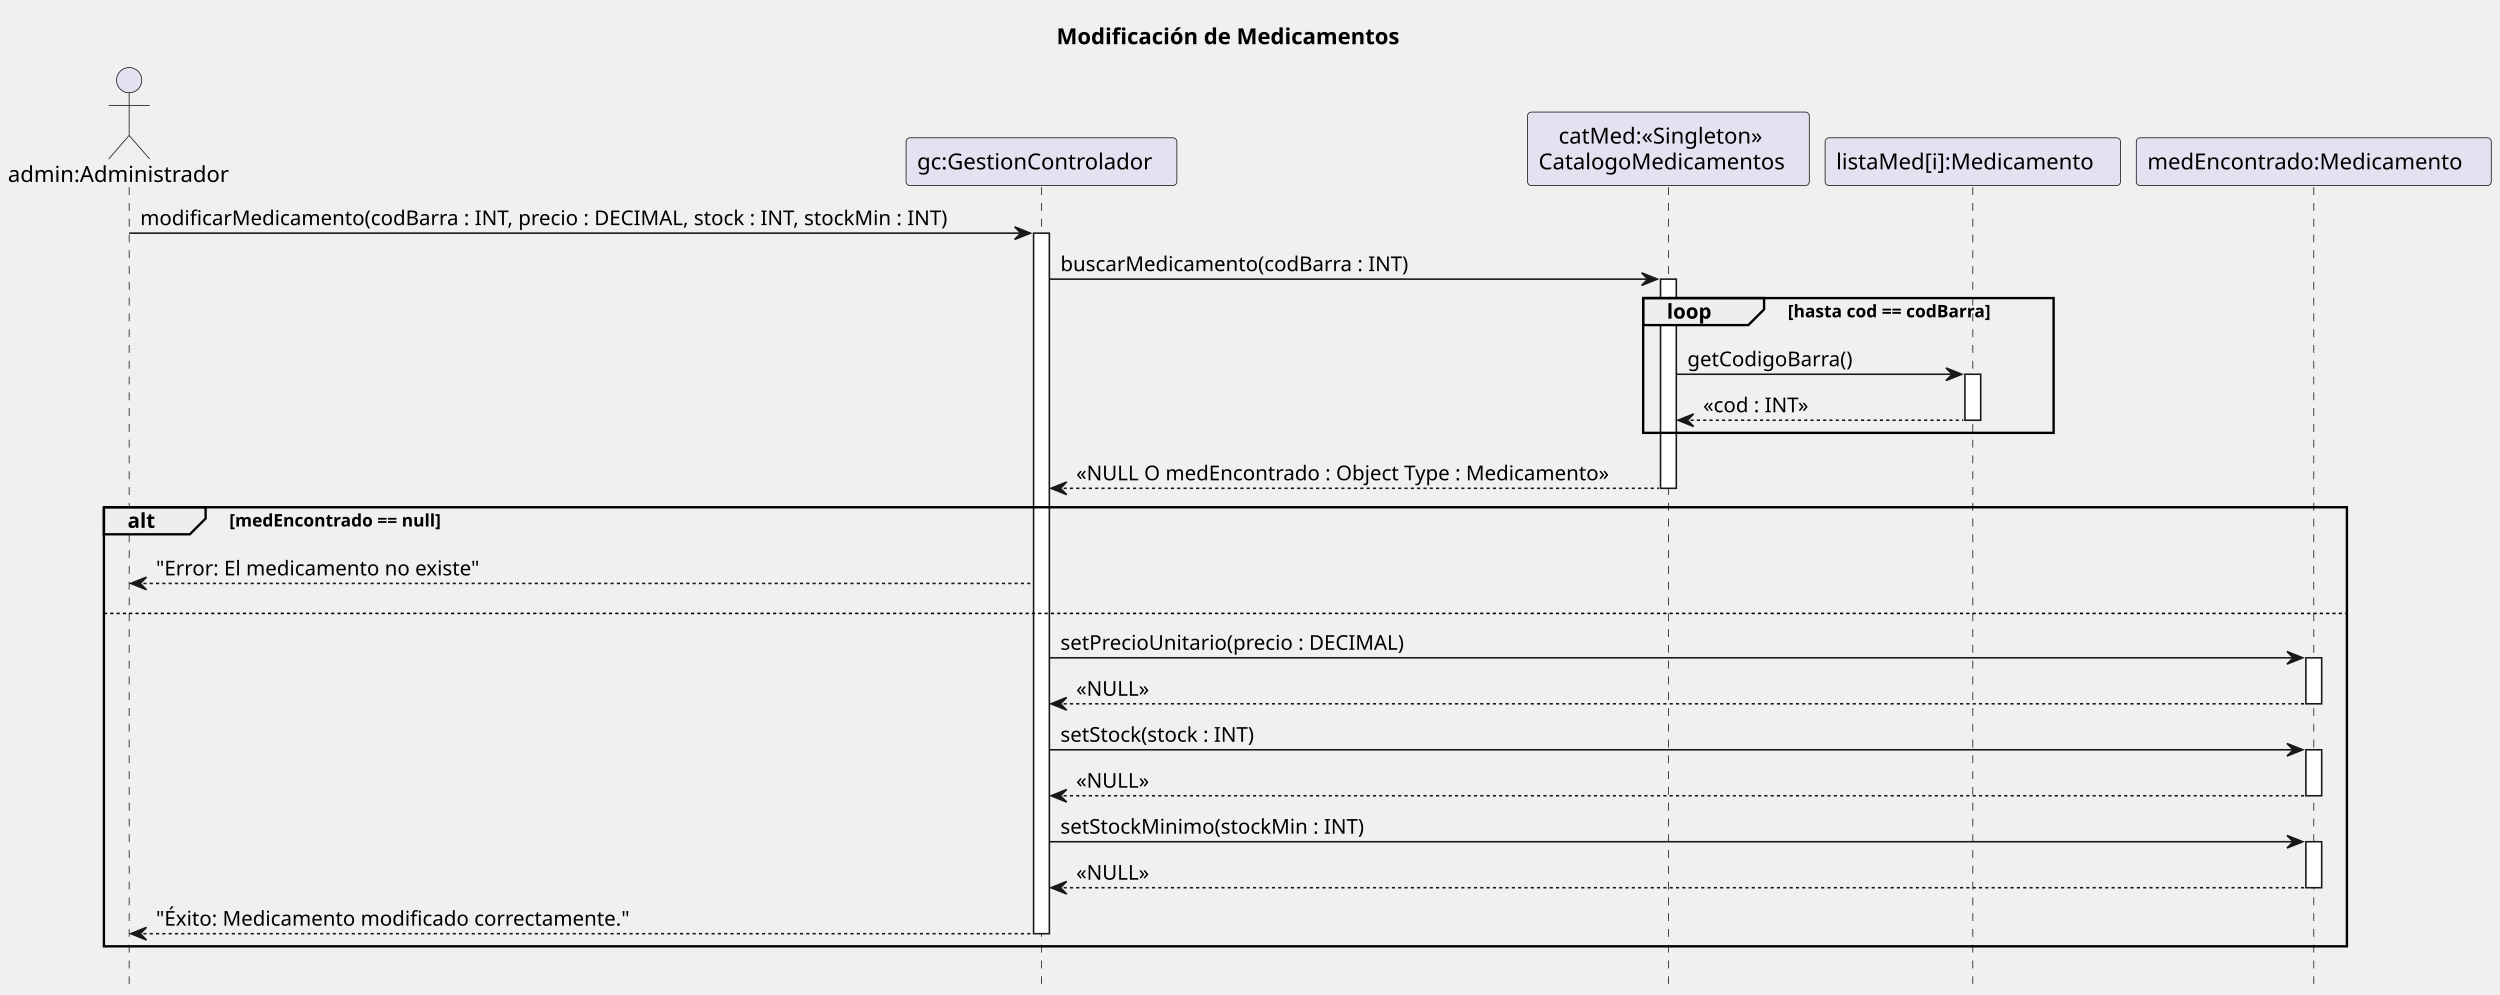
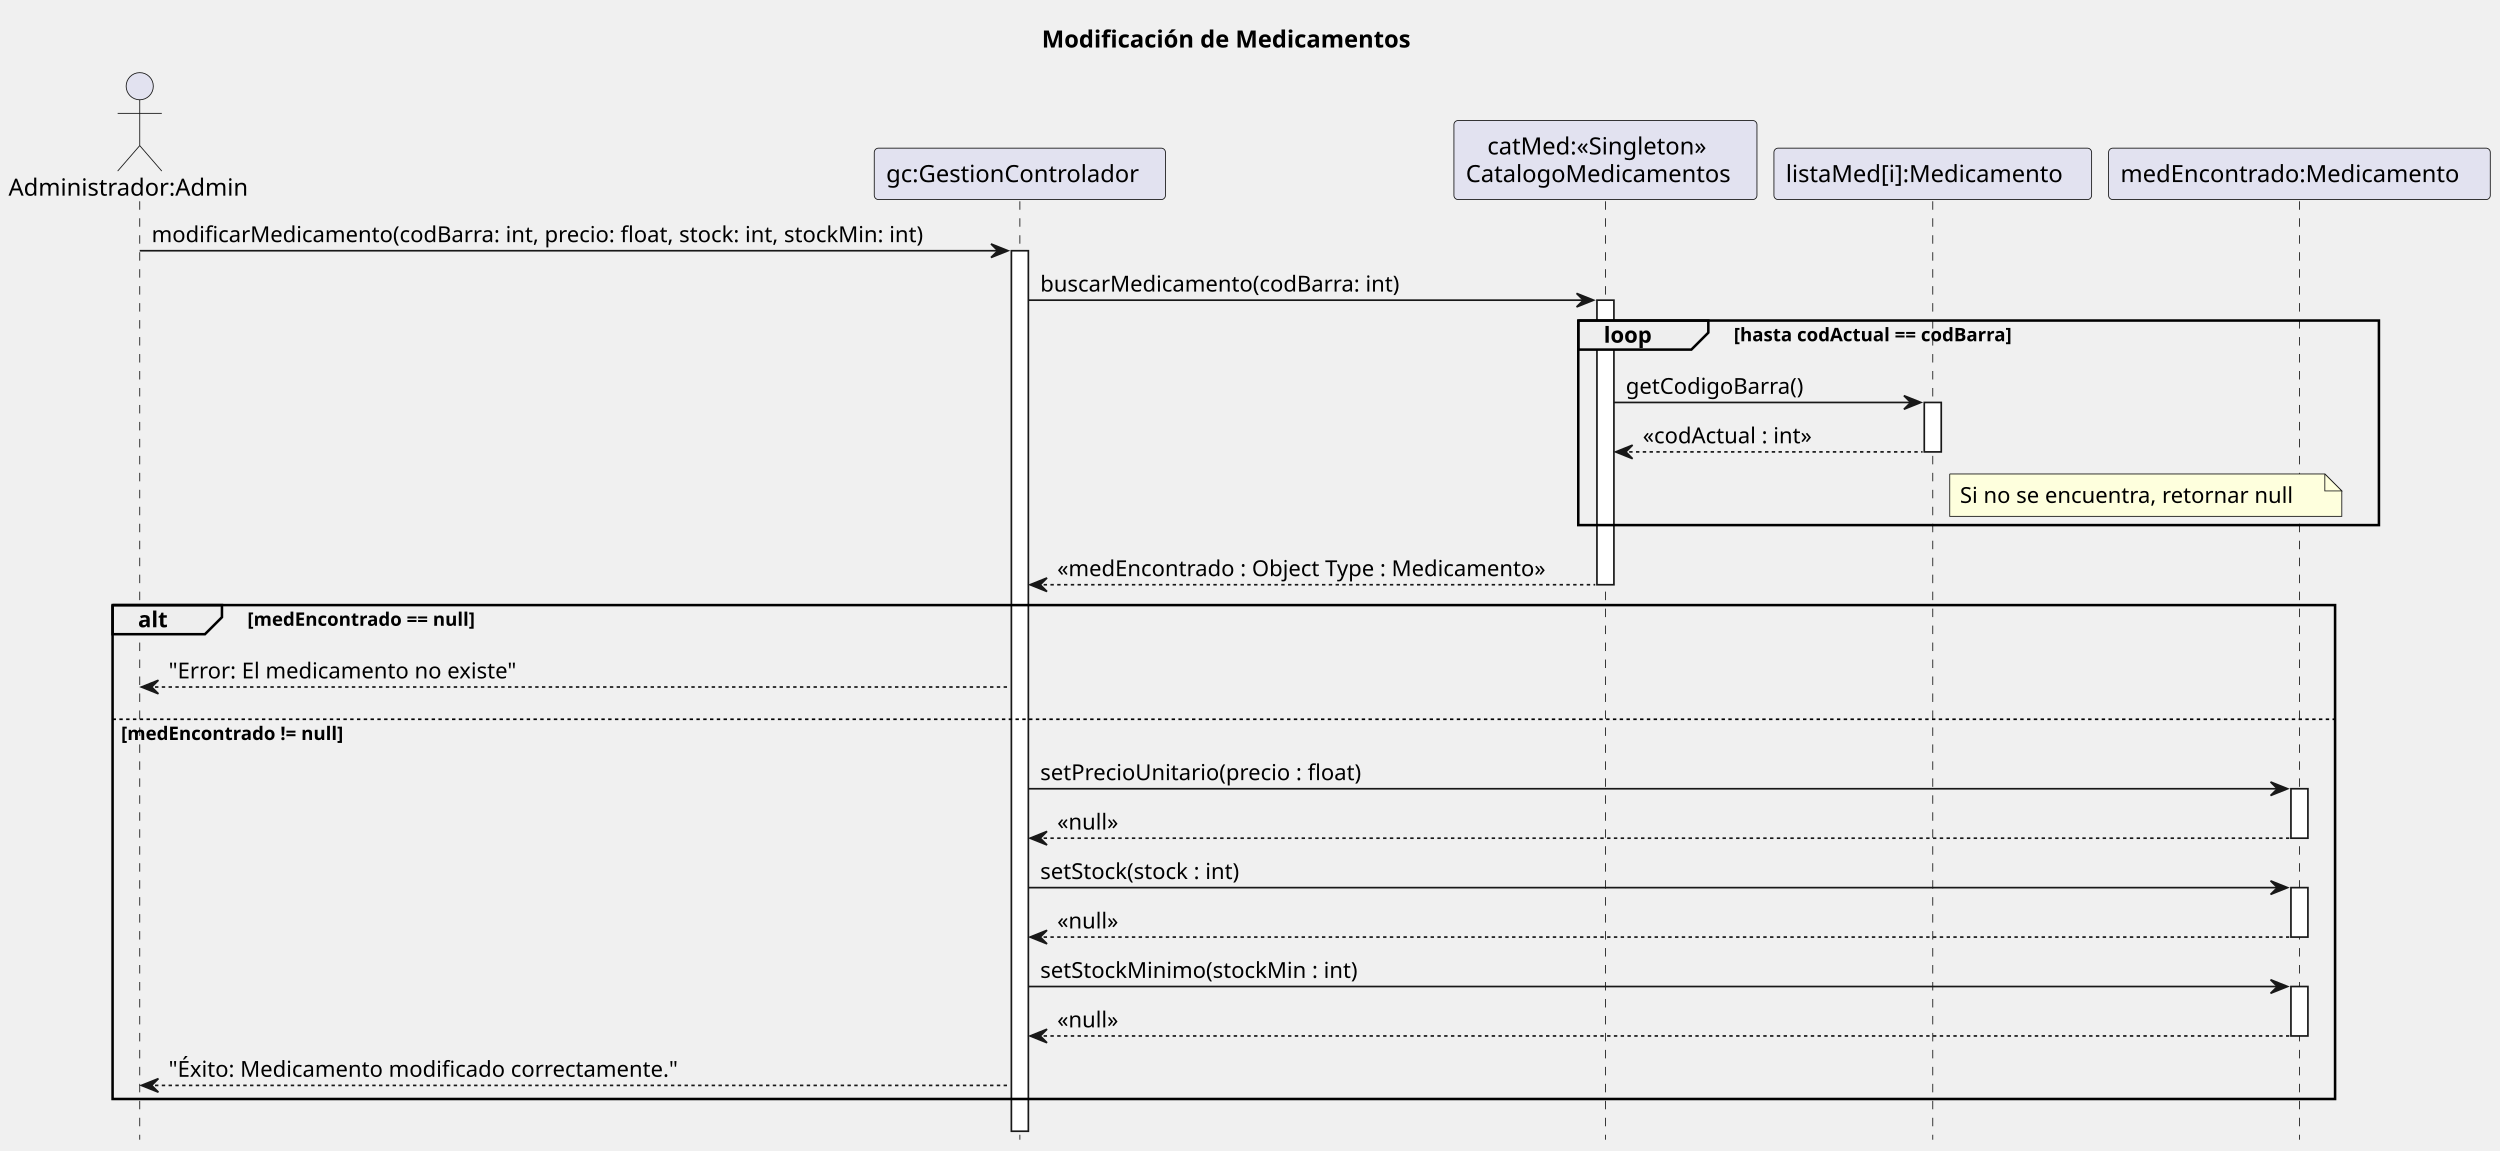
- <svg xmlns="http://www.w3.org/2000/svg" contentStyleType="text/css" data-diagram-type="SEQUENCE" height="630px" preserveAspectRatio="none" style="width:1584px;height:630px;background:#FFFFFF;" version="1.1" viewBox="0 0 1584 630" width="1584px" zoomAndPan="magnify">
+ <svg xmlns="http://www.w3.org/2000/svg" contentStyleType="text/css" data-diagram-type="SEQUENCE" height="678px" preserveAspectRatio="none" style="width:1473px;height:678px;background:#FFFFFF;" version="1.1" viewBox="0 0 1473 678" width="1473px" zoomAndPan="magnify">
  <defs />
  <g>
-     <text fill="#000000" font-family="sans-serif" font-size="14" font-weight="bold" lengthAdjust="spacing" textLength="243.64" x="669.414" y="27.995">Modificación de Medicamentos</text>
+     <text fill="#000000" font-family="sans-serif" font-size="14" font-weight="bold" lengthAdjust="spacing" textLength="243.64" x="613.82" y="27.995">Modificación de Medicamentos</text>
    <g>
-       <rect fill="#000000" fill-opacity="0" height="504.992" width="8" x="78.332" y="118.594" />
-       <line style="stroke:#181818;stroke-width:0.5;stroke-dasharray:5,5;" x1="81.832" x2="81.832" y1="118.594" y2="623.586" />
+       <rect fill="#000000" fill-opacity="0" height="552.93" width="8" x="78.831" y="118.594" />
+       <line style="stroke:#181818;stroke-width:0.5;stroke-dasharray:5,5;" x1="82.331" x2="82.331" y1="118.594" y2="671.523" />
    </g>
    <g>
-       <rect fill="#000000" fill-opacity="0" height="504.992" width="8" x="656.372" y="118.594" />
-       <line style="stroke:#181818;stroke-width:0.5;stroke-dasharray:5,5;" x1="659.872" x2="659.872" y1="118.594" y2="623.586" />
+       <rect fill="#000000" fill-opacity="0" height="552.93" width="8" x="597.406" y="118.594" />
+       <line style="stroke:#181818;stroke-width:0.5;stroke-dasharray:5,5;" x1="600.906" x2="600.906" y1="118.594" y2="671.523" />
    </g>
    <g>
-       <rect fill="#FFFFFF" height="443.859" style="stroke:#181818;stroke-width:1;" width="10" x="654.872" y="147.727" />
+       <rect fill="#FFFFFF" height="518.797" style="stroke:#181818;stroke-width:1;" width="10" x="595.906" y="147.727" />
    </g>
    <g>
-       <rect fill="#000000" fill-opacity="0" height="504.992" width="8" x="1053.61" y="118.594" />
-       <line style="stroke:#181818;stroke-width:0.5;stroke-dasharray:5,5;" x1="1057.11" x2="1057.11" y1="118.594" y2="623.586" />
+       <rect fill="#000000" fill-opacity="0" height="552.93" width="8" x="942.422" y="118.594" />
+       <line style="stroke:#181818;stroke-width:0.5;stroke-dasharray:5,5;" x1="945.922" x2="945.922" y1="118.594" y2="671.523" />
    </g>
    <g>
-       <rect fill="#FFFFFF" height="132.531" style="stroke:#181818;stroke-width:1;" width="10" x="1052.11" y="176.859" />
+       <rect fill="#FFFFFF" height="167.664" style="stroke:#181818;stroke-width:1;" width="10" x="940.922" y="176.859" />
    </g>
    <g>
-       <rect fill="#000000" fill-opacity="0" height="504.992" width="8" x="1246.472" y="118.594" />
-       <line style="stroke:#181818;stroke-width:0.5;stroke-dasharray:5,5;" x1="1249.972" x2="1249.972" y1="118.594" y2="623.586" />
+       <rect fill="#000000" fill-opacity="0" height="552.93" width="8" x="1135.284" y="118.594" />
+       <line style="stroke:#181818;stroke-width:0.5;stroke-dasharray:5,5;" x1="1138.784" x2="1138.784" y1="118.594" y2="671.523" />
    </g>
    <g>
-       <rect fill="#FFFFFF" height="29.133" style="stroke:#181818;stroke-width:1;" width="10" x="1244.972" y="237.125" />
+       <rect fill="#FFFFFF" height="29.133" style="stroke:#181818;stroke-width:1;" width="10" x="1133.784" y="237.125" />
    </g>
    <g>
-       <rect fill="#000000" fill-opacity="0" height="504.992" width="8" x="1462.514" y="118.594" />
-       <line style="stroke:#181818;stroke-width:0.5;stroke-dasharray:5,5;" x1="1466.014" x2="1466.014" y1="118.594" y2="623.586" />
+       <rect fill="#000000" fill-opacity="0" height="552.93" width="8" x="1351.326" y="118.594" />
+       <line style="stroke:#181818;stroke-width:0.5;stroke-dasharray:5,5;" x1="1354.826" x2="1354.826" y1="118.594" y2="671.523" />
    </g>
    <g>
-       <rect fill="#FFFFFF" height="29.133" style="stroke:#181818;stroke-width:1;" width="10" x="1461.014" y="416.789" />
+       <rect fill="#FFFFFF" height="29.133" style="stroke:#181818;stroke-width:1;" width="10" x="1349.826" y="464.727" />
    </g>
    <g>
-       <rect fill="#FFFFFF" height="29.133" style="stroke:#181818;stroke-width:1;" width="10" x="1461.014" y="475.055" />
+       <rect fill="#FFFFFF" height="29.133" style="stroke:#181818;stroke-width:1;" width="10" x="1349.826" y="522.992" />
    </g>
    <g>
-       <rect fill="#FFFFFF" height="29.133" style="stroke:#181818;stroke-width:1;" width="10" x="1461.014" y="533.32" />
+       <rect fill="#FFFFFF" height="29.133" style="stroke:#181818;stroke-width:1;" width="10" x="1349.826" y="581.258" />
    </g>
-     <text fill="#000000" font-family="sans-serif" font-size="14" lengthAdjust="spacing" textLength="147.663" x="5" y="115.292">admin:Administrador</text>
-     <ellipse cx="81.832" cy="50.797" fill="#E2E2F0" rx="8" ry="8" style="stroke:#181818;stroke-width:0.5;" />
-     <path d="M81.832,58.797 L81.832,85.797 M68.832,66.797 L94.832,66.797 M81.832,85.797 L68.832,100.797 M81.832,85.797 L94.832,100.797" fill="none" style="stroke:#181818;stroke-width:0.5;" />
-     <rect fill="#E2E2F0" height="30.297" rx="2.5" ry="2.5" style="stroke:#181818;stroke-width:0.5;" width="171.575" x="574.085" y="87.297" />
-     <text fill="#000000" font-family="sans-serif" font-size="14" lengthAdjust="spacing" textLength="157.575" x="581.085" y="107.292">gc:GestionControlador</text>
-     <rect fill="#E2E2F0" height="46.594" rx="2.5" ry="2.5" style="stroke:#181818;stroke-width:0.5;" width="178.548" x="967.836" y="71" />
-     <text fill="#000000" font-family="sans-serif" font-size="14" lengthAdjust="spacing" textLength="139.159" x="987.531" y="90.995">catMed:«Singleton»</text>
-     <text fill="#000000" font-family="sans-serif" font-size="14" lengthAdjust="spacing" textLength="164.548" x="974.836" y="107.292">CatalogoMedicamentos</text>
-     <rect fill="#E2E2F0" height="30.297" rx="2.5" ry="2.5" style="stroke:#181818;stroke-width:0.5;" width="187.175" x="1156.384" y="87.297" />
-     <text fill="#000000" font-family="sans-serif" font-size="14" lengthAdjust="spacing" textLength="173.175" x="1163.384" y="107.292">listaMed[i]:Medicamento</text>
-     <rect fill="#E2E2F0" height="30.297" rx="2.5" ry="2.5" style="stroke:#181818;stroke-width:0.5;" width="224.909" x="1353.559" y="87.297" />
-     <text fill="#000000" font-family="sans-serif" font-size="14" lengthAdjust="spacing" textLength="210.909" x="1360.559" y="107.292">medEncontrado:Medicamento</text>
-     <polygon fill="#181818" points="642.872,143.727,652.872,147.727,642.872,151.727,646.872,147.727" style="stroke:#181818;stroke-width:1;" />
-     <line style="stroke:#181818;stroke-width:1;" x1="81.832" x2="648.872" y1="147.727" y2="147.727" />
-     <text fill="#000000" font-family="sans-serif" font-size="13" lengthAdjust="spacing" textLength="549.04" x="88.832" y="142.661">modificarMedicamento(codBarra : INT, precio : DECIMAL, stock : INT, stockMin : INT)</text>
-     <polygon fill="#181818" points="1040.11,172.859,1050.11,176.859,1040.11,180.859,1044.11,176.859" style="stroke:#181818;stroke-width:1;" />
-     <line style="stroke:#181818;stroke-width:1;" x1="664.872" x2="1046.11" y1="176.859" y2="176.859" />
-     <text fill="#000000" font-family="sans-serif" font-size="13" lengthAdjust="spacing" textLength="235.047" x="671.872" y="171.793">buscarMedicamento(codBarra : INT)</text>
-     <path d="M1041.11,188.859 L1117.734,188.859 L1117.734,195.992 L1107.734,205.992 L1041.11,205.992 L1041.11,188.859" fill="#EEEEEE" style="stroke:#000000;stroke-width:1.5;" />
-     <rect fill="none" height="85.398" style="stroke:#000000;stroke-width:1.5;" width="260.066" x="1041.11" y="188.859" />
-     <text fill="#000000" font-family="sans-serif" font-size="13" font-weight="bold" lengthAdjust="spacing" textLength="31.624" x="1056.11" y="201.926">loop</text>
-     <text fill="#000000" font-family="sans-serif" font-size="11" font-weight="bold" lengthAdjust="spacing" textLength="152.442" x="1132.734" y="201.07">[hasta cod == codBarra]</text>
-     <polygon fill="#181818" points="1232.972,233.125,1242.972,237.125,1232.972,241.125,1236.972,237.125" style="stroke:#181818;stroke-width:1;" />
-     <line style="stroke:#181818;stroke-width:1;" x1="1062.11" x2="1238.972" y1="237.125" y2="237.125" />
-     <text fill="#000000" font-family="sans-serif" font-size="13" lengthAdjust="spacing" textLength="112.131" x="1069.11" y="232.059">getCodigoBarra()</text>
-     <polygon fill="#181818" points="1073.11,262.258,1063.11,266.258,1073.11,270.258,1069.11,266.258" style="stroke:#181818;stroke-width:1;" />
-     <line style="stroke:#181818;stroke-width:1;stroke-dasharray:2,2;" x1="1067.11" x2="1243.972" y1="266.258" y2="266.258" />
-     <text fill="#000000" font-family="sans-serif" font-size="13" lengthAdjust="spacing" textLength="73.404" x="1079.11" y="261.192">«cod : INT»</text>
-     <polygon fill="#181818" points="675.872,305.391,665.872,309.391,675.872,313.391,671.872,309.391" style="stroke:#181818;stroke-width:1;" />
-     <line style="stroke:#181818;stroke-width:1;stroke-dasharray:2,2;" x1="669.872" x2="1051.11" y1="309.391" y2="309.391" />
-     <text fill="#000000" font-family="sans-serif" font-size="13" lengthAdjust="spacing" textLength="363.238" x="681.872" y="304.325">«NULL O medEncontrado : Object Type : Medicamento»</text>
-     <path d="M65.832,321.391 L130.274,321.391 L130.274,328.523 L120.274,338.523 L65.832,338.523 L65.832,321.391" fill="#EEEEEE" style="stroke:#000000;stroke-width:1.5;" />
-     <rect fill="none" height="278.195" style="stroke:#000000;stroke-width:1.5;" width="1421.182" x="65.832" y="321.391" />
-     <text fill="#000000" font-family="sans-serif" font-size="13" font-weight="bold" lengthAdjust="spacing" textLength="19.443" x="80.832" y="334.457">alt</text>
-     <text fill="#000000" font-family="sans-serif" font-size="11" font-weight="bold" lengthAdjust="spacing" textLength="156.938" x="145.274" y="333.601">[medEncontrado == null]</text>
-     <line style="stroke:#000000;stroke-width:1;stroke-dasharray:2,2;" x1="65.832" x2="1487.014" y1="388.656" y2="388.656" />
-     <polygon fill="#181818" points="92.832,365.656,82.832,369.656,92.832,373.656,88.832,369.656" style="stroke:#181818;stroke-width:1;" />
-     <line style="stroke:#181818;stroke-width:1;stroke-dasharray:2,2;" x1="86.832" x2="653.872" y1="369.656" y2="369.656" />
-     <text fill="#000000" font-family="sans-serif" font-size="13" lengthAdjust="spacing" textLength="221.851" x="98.832" y="364.59">"Error: El medicamento no existe"</text>
-     <polygon fill="#181818" points="1449.014,412.789,1459.014,416.789,1449.014,420.789,1453.014,416.789" style="stroke:#181818;stroke-width:1;" />
-     <line style="stroke:#181818;stroke-width:1;" x1="664.872" x2="1455.014" y1="416.789" y2="416.789" />
-     <text fill="#000000" font-family="sans-serif" font-size="13" lengthAdjust="spacing" textLength="232.686" x="671.872" y="411.723">setPrecioUnitario(precio : DECIMAL)</text>
-     <polygon fill="#181818" points="675.872,441.922,665.872,445.922,675.872,449.922,671.872,445.922" style="stroke:#181818;stroke-width:1;" />
-     <line style="stroke:#181818;stroke-width:1;stroke-dasharray:2,2;" x1="669.872" x2="1460.014" y1="445.922" y2="445.922" />
-     <text fill="#000000" font-family="sans-serif" font-size="13" lengthAdjust="spacing" textLength="49.632" x="681.872" y="440.856">«NULL»</text>
-     <polygon fill="#181818" points="1449.014,471.055,1459.014,475.055,1449.014,479.055,1453.014,475.055" style="stroke:#181818;stroke-width:1;" />
-     <line style="stroke:#181818;stroke-width:1;" x1="664.872" x2="1455.014" y1="475.055" y2="475.055" />
-     <text fill="#000000" font-family="sans-serif" font-size="13" lengthAdjust="spacing" textLength="134.634" x="671.872" y="469.989">setStock(stock : INT)</text>
-     <polygon fill="#181818" points="675.872,500.188,665.872,504.188,675.872,508.188,671.872,504.188" style="stroke:#181818;stroke-width:1;" />
-     <line style="stroke:#181818;stroke-width:1;stroke-dasharray:2,2;" x1="669.872" x2="1460.014" y1="504.188" y2="504.188" />
-     <text fill="#000000" font-family="sans-serif" font-size="13" lengthAdjust="spacing" textLength="49.632" x="681.872" y="499.122">«NULL»</text>
-     <polygon fill="#181818" points="1449.014,529.32,1459.014,533.32,1449.014,537.32,1453.014,533.32" style="stroke:#181818;stroke-width:1;" />
-     <line style="stroke:#181818;stroke-width:1;" x1="664.872" x2="1455.014" y1="533.32" y2="533.32" />
-     <text fill="#000000" font-family="sans-serif" font-size="13" lengthAdjust="spacing" textLength="204.998" x="671.872" y="528.254">setStockMinimo(stockMin : INT)</text>
-     <polygon fill="#181818" points="675.872,558.453,665.872,562.453,675.872,566.453,671.872,562.453" style="stroke:#181818;stroke-width:1;" />
-     <line style="stroke:#181818;stroke-width:1;stroke-dasharray:2,2;" x1="669.872" x2="1460.014" y1="562.453" y2="562.453" />
-     <text fill="#000000" font-family="sans-serif" font-size="13" lengthAdjust="spacing" textLength="49.632" x="681.872" y="557.387">«NULL»</text>
-     <polygon fill="#181818" points="92.832,587.586,82.832,591.586,92.832,595.586,88.832,591.586" style="stroke:#181818;stroke-width:1;" />
-     <line style="stroke:#181818;stroke-width:1;stroke-dasharray:2,2;" x1="86.832" x2="653.872" y1="591.586" y2="591.586" />
-     <text fill="#000000" font-family="sans-serif" font-size="13" lengthAdjust="spacing" textLength="321.566" x="98.832" y="586.52">"Éxito: Medicamento modificado correctamente."</text>
+     <text fill="#000000" font-family="sans-serif" font-size="14" lengthAdjust="spacing" textLength="148.661" x="5" y="115.292">Administrador:Admin</text>
+     <ellipse cx="82.331" cy="50.797" fill="#E2E2F0" rx="8" ry="8" style="stroke:#181818;stroke-width:0.5;" />
+     <path d="M82.331,58.797 L82.331,85.797 M69.331,66.797 L95.331,66.797 M82.331,85.797 L69.331,100.797 M82.331,85.797 L95.331,100.797" fill="none" style="stroke:#181818;stroke-width:0.5;" />
+     <rect fill="#E2E2F0" height="30.297" rx="2.5" ry="2.5" style="stroke:#181818;stroke-width:0.5;" width="171.575" x="515.119" y="87.297" />
+     <text fill="#000000" font-family="sans-serif" font-size="14" lengthAdjust="spacing" textLength="157.575" x="522.119" y="107.292">gc:GestionControlador</text>
+     <rect fill="#E2E2F0" height="46.594" rx="2.5" ry="2.5" style="stroke:#181818;stroke-width:0.5;" width="178.548" x="856.648" y="71" />
+     <text fill="#000000" font-family="sans-serif" font-size="14" lengthAdjust="spacing" textLength="139.159" x="876.343" y="90.995">catMed:«Singleton»</text>
+     <text fill="#000000" font-family="sans-serif" font-size="14" lengthAdjust="spacing" textLength="164.548" x="863.648" y="107.292">CatalogoMedicamentos</text>
+     <rect fill="#E2E2F0" height="30.297" rx="2.5" ry="2.5" style="stroke:#181818;stroke-width:0.5;" width="187.175" x="1045.196" y="87.297" />
+     <text fill="#000000" font-family="sans-serif" font-size="14" lengthAdjust="spacing" textLength="173.175" x="1052.196" y="107.292">listaMed[i]:Medicamento</text>
+     <rect fill="#E2E2F0" height="30.297" rx="2.5" ry="2.5" style="stroke:#181818;stroke-width:0.5;" width="224.909" x="1242.371" y="87.297" />
+     <text fill="#000000" font-family="sans-serif" font-size="14" lengthAdjust="spacing" textLength="210.909" x="1249.371" y="107.292">medEncontrado:Medicamento</text>
+     <polygon fill="#181818" points="583.906,143.727,593.906,147.727,583.906,151.727,587.906,147.727" style="stroke:#181818;stroke-width:1;" />
+     <line style="stroke:#181818;stroke-width:1;" x1="82.331" x2="589.906" y1="147.727" y2="147.727" />
+     <text fill="#000000" font-family="sans-serif" font-size="13" lengthAdjust="spacing" textLength="489.576" x="89.331" y="142.661">modificarMedicamento(codBarra: int, precio: float, stock: int, stockMin: int)</text>
+     <polygon fill="#181818" points="928.922,172.859,938.922,176.859,928.922,180.859,932.922,176.859" style="stroke:#181818;stroke-width:1;" />
+     <line style="stroke:#181818;stroke-width:1;" x1="605.906" x2="934.922" y1="176.859" y2="176.859" />
+     <text fill="#000000" font-family="sans-serif" font-size="13" lengthAdjust="spacing" textLength="226.364" x="612.906" y="171.793">buscarMedicamento(codBarra: int)</text>
+     <path d="M929.922,188.859 L1006.546,188.859 L1006.546,195.992 L996.546,205.992 L929.922,205.992 L929.922,188.859" fill="#EEEEEE" style="stroke:#000000;stroke-width:1.5;" />
+     <rect fill="none" height="120.531" style="stroke:#000000;stroke-width:1.5;" width="471.743" x="929.922" y="188.859" />
+     <text fill="#000000" font-family="sans-serif" font-size="13" font-weight="bold" lengthAdjust="spacing" textLength="31.624" x="944.922" y="201.926">loop</text>
+     <text fill="#000000" font-family="sans-serif" font-size="11" font-weight="bold" lengthAdjust="spacing" textLength="191.759" x="1021.546" y="201.07">[hasta codActual == codBarra]</text>
+     <polygon fill="#181818" points="1121.784,233.125,1131.784,237.125,1121.784,241.125,1125.784,237.125" style="stroke:#181818;stroke-width:1;" />
+     <line style="stroke:#181818;stroke-width:1;" x1="950.922" x2="1127.784" y1="237.125" y2="237.125" />
+     <text fill="#000000" font-family="sans-serif" font-size="13" lengthAdjust="spacing" textLength="112.131" x="957.922" y="232.059">getCodigoBarra()</text>
+     <polygon fill="#181818" points="961.922,262.258,951.922,266.258,961.922,270.258,957.922,266.258" style="stroke:#181818;stroke-width:1;" />
+     <line style="stroke:#181818;stroke-width:1;stroke-dasharray:2,2;" x1="955.922" x2="1132.784" y1="266.258" y2="266.258" />
+     <text fill="#000000" font-family="sans-serif" font-size="13" lengthAdjust="spacing" textLength="109.808" x="967.922" y="261.192">«codActual : int»</text>
+     <path d="M1148.784,279.258 L1148.784,304.258 L1379.784,304.258 L1379.784,289.258 L1369.784,279.258 L1148.784,279.258" fill="#FEFFDD" style="stroke:#181818;stroke-width:0.5;" />
+     <path d="M1369.784,279.258 L1369.784,289.258 L1379.784,289.258 L1369.784,279.258" fill="#FEFFDD" style="stroke:#181818;stroke-width:0.5;" />
+     <text fill="#000000" font-family="sans-serif" font-size="13" lengthAdjust="spacing" textLength="210.882" x="1154.784" y="296.325">Si no se encuentra, retornar null</text>
+     <polygon fill="#181818" points="616.906,340.523,606.906,344.523,616.906,348.523,612.906,344.523" style="stroke:#181818;stroke-width:1;" />
+     <line style="stroke:#181818;stroke-width:1;stroke-dasharray:2,2;" x1="610.906" x2="939.922" y1="344.523" y2="344.523" />
+     <text fill="#000000" font-family="sans-serif" font-size="13" lengthAdjust="spacing" textLength="311.016" x="622.906" y="339.457">«medEncontrado : Object Type : Medicamento»</text>
+     <path d="M66.331,356.523 L130.773,356.523 L130.773,363.656 L120.773,373.656 L66.331,373.656 L66.331,356.523" fill="#EEEEEE" style="stroke:#000000;stroke-width:1.5;" />
+     <rect fill="none" height="291" style="stroke:#000000;stroke-width:1.5;" width="1309.495" x="66.331" y="356.523" />
+     <text fill="#000000" font-family="sans-serif" font-size="13" font-weight="bold" lengthAdjust="spacing" textLength="19.443" x="81.331" y="369.59">alt</text>
+     <text fill="#000000" font-family="sans-serif" font-size="11" font-weight="bold" lengthAdjust="spacing" textLength="156.938" x="145.773" y="368.734">[medEncontrado == null]</text>
+     <line style="stroke:#000000;stroke-width:1;stroke-dasharray:2,2;" x1="66.331" x2="1375.826" y1="423.789" y2="423.789" />
+     <text fill="#000000" font-family="sans-serif" font-size="11" font-weight="bold" lengthAdjust="spacing" textLength="152.738" x="71.331" y="436">[medEncontrado != null]</text>
+     <polygon fill="#181818" points="93.331,400.789,83.331,404.789,93.331,408.789,89.331,404.789" style="stroke:#181818;stroke-width:1;" />
+     <line style="stroke:#181818;stroke-width:1;stroke-dasharray:2,2;" x1="87.331" x2="594.906" y1="404.789" y2="404.789" />
+     <text fill="#000000" font-family="sans-serif" font-size="13" lengthAdjust="spacing" textLength="221.851" x="99.331" y="399.723">"Error: El medicamento no existe"</text>
+     <polygon fill="#181818" points="1337.826,460.727,1347.826,464.727,1337.826,468.727,1341.826,464.727" style="stroke:#181818;stroke-width:1;" />
+     <line style="stroke:#181818;stroke-width:1;" x1="605.906" x2="1343.826" y1="464.727" y2="464.727" />
+     <text fill="#000000" font-family="sans-serif" font-size="13" lengthAdjust="spacing" textLength="203.404" x="612.906" y="459.661">setPrecioUnitario(precio : float)</text>
+     <polygon fill="#181818" points="616.906,489.859,606.906,493.859,616.906,497.859,612.906,493.859" style="stroke:#181818;stroke-width:1;" />
+     <line style="stroke:#181818;stroke-width:1;stroke-dasharray:2,2;" x1="610.906" x2="1348.826" y1="493.859" y2="493.859" />
+     <text fill="#000000" font-family="sans-serif" font-size="13" lengthAdjust="spacing" textLength="39.609" x="622.906" y="488.793">«null»</text>
+     <polygon fill="#181818" points="1337.826,518.992,1347.826,522.992,1337.826,526.992,1341.826,522.992" style="stroke:#181818;stroke-width:1;" />
+     <line style="stroke:#181818;stroke-width:1;" x1="605.906" x2="1343.826" y1="522.992" y2="522.992" />
+     <text fill="#000000" font-family="sans-serif" font-size="13" lengthAdjust="spacing" textLength="130.083" x="612.906" y="517.926">setStock(stock : int)</text>
+     <polygon fill="#181818" points="616.906,548.125,606.906,552.125,616.906,556.125,612.906,552.125" style="stroke:#181818;stroke-width:1;" />
+     <line style="stroke:#181818;stroke-width:1;stroke-dasharray:2,2;" x1="610.906" x2="1348.826" y1="552.125" y2="552.125" />
+     <text fill="#000000" font-family="sans-serif" font-size="13" lengthAdjust="spacing" textLength="39.609" x="622.906" y="547.059">«null»</text>
+     <polygon fill="#181818" points="1337.826,577.258,1347.826,581.258,1337.826,585.258,1341.826,581.258" style="stroke:#181818;stroke-width:1;" />
+     <line style="stroke:#181818;stroke-width:1;" x1="605.906" x2="1343.826" y1="581.258" y2="581.258" />
+     <text fill="#000000" font-family="sans-serif" font-size="13" lengthAdjust="spacing" textLength="200.446" x="612.906" y="576.192">setStockMinimo(stockMin : int)</text>
+     <polygon fill="#181818" points="616.906,606.391,606.906,610.391,616.906,614.391,612.906,610.391" style="stroke:#181818;stroke-width:1;" />
+     <line style="stroke:#181818;stroke-width:1;stroke-dasharray:2,2;" x1="610.906" x2="1348.826" y1="610.391" y2="610.391" />
+     <text fill="#000000" font-family="sans-serif" font-size="13" lengthAdjust="spacing" textLength="39.609" x="622.906" y="605.325">«null»</text>
+     <polygon fill="#181818" points="93.331,635.523,83.331,639.523,93.331,643.523,89.331,639.523" style="stroke:#181818;stroke-width:1;" />
+     <line style="stroke:#181818;stroke-width:1;stroke-dasharray:2,2;" x1="87.331" x2="594.906" y1="639.523" y2="639.523" />
+     <text fill="#000000" font-family="sans-serif" font-size="13" lengthAdjust="spacing" textLength="321.566" x="99.331" y="634.457">"Éxito: Medicamento modificado correctamente."</text>
  </g>
</svg>
